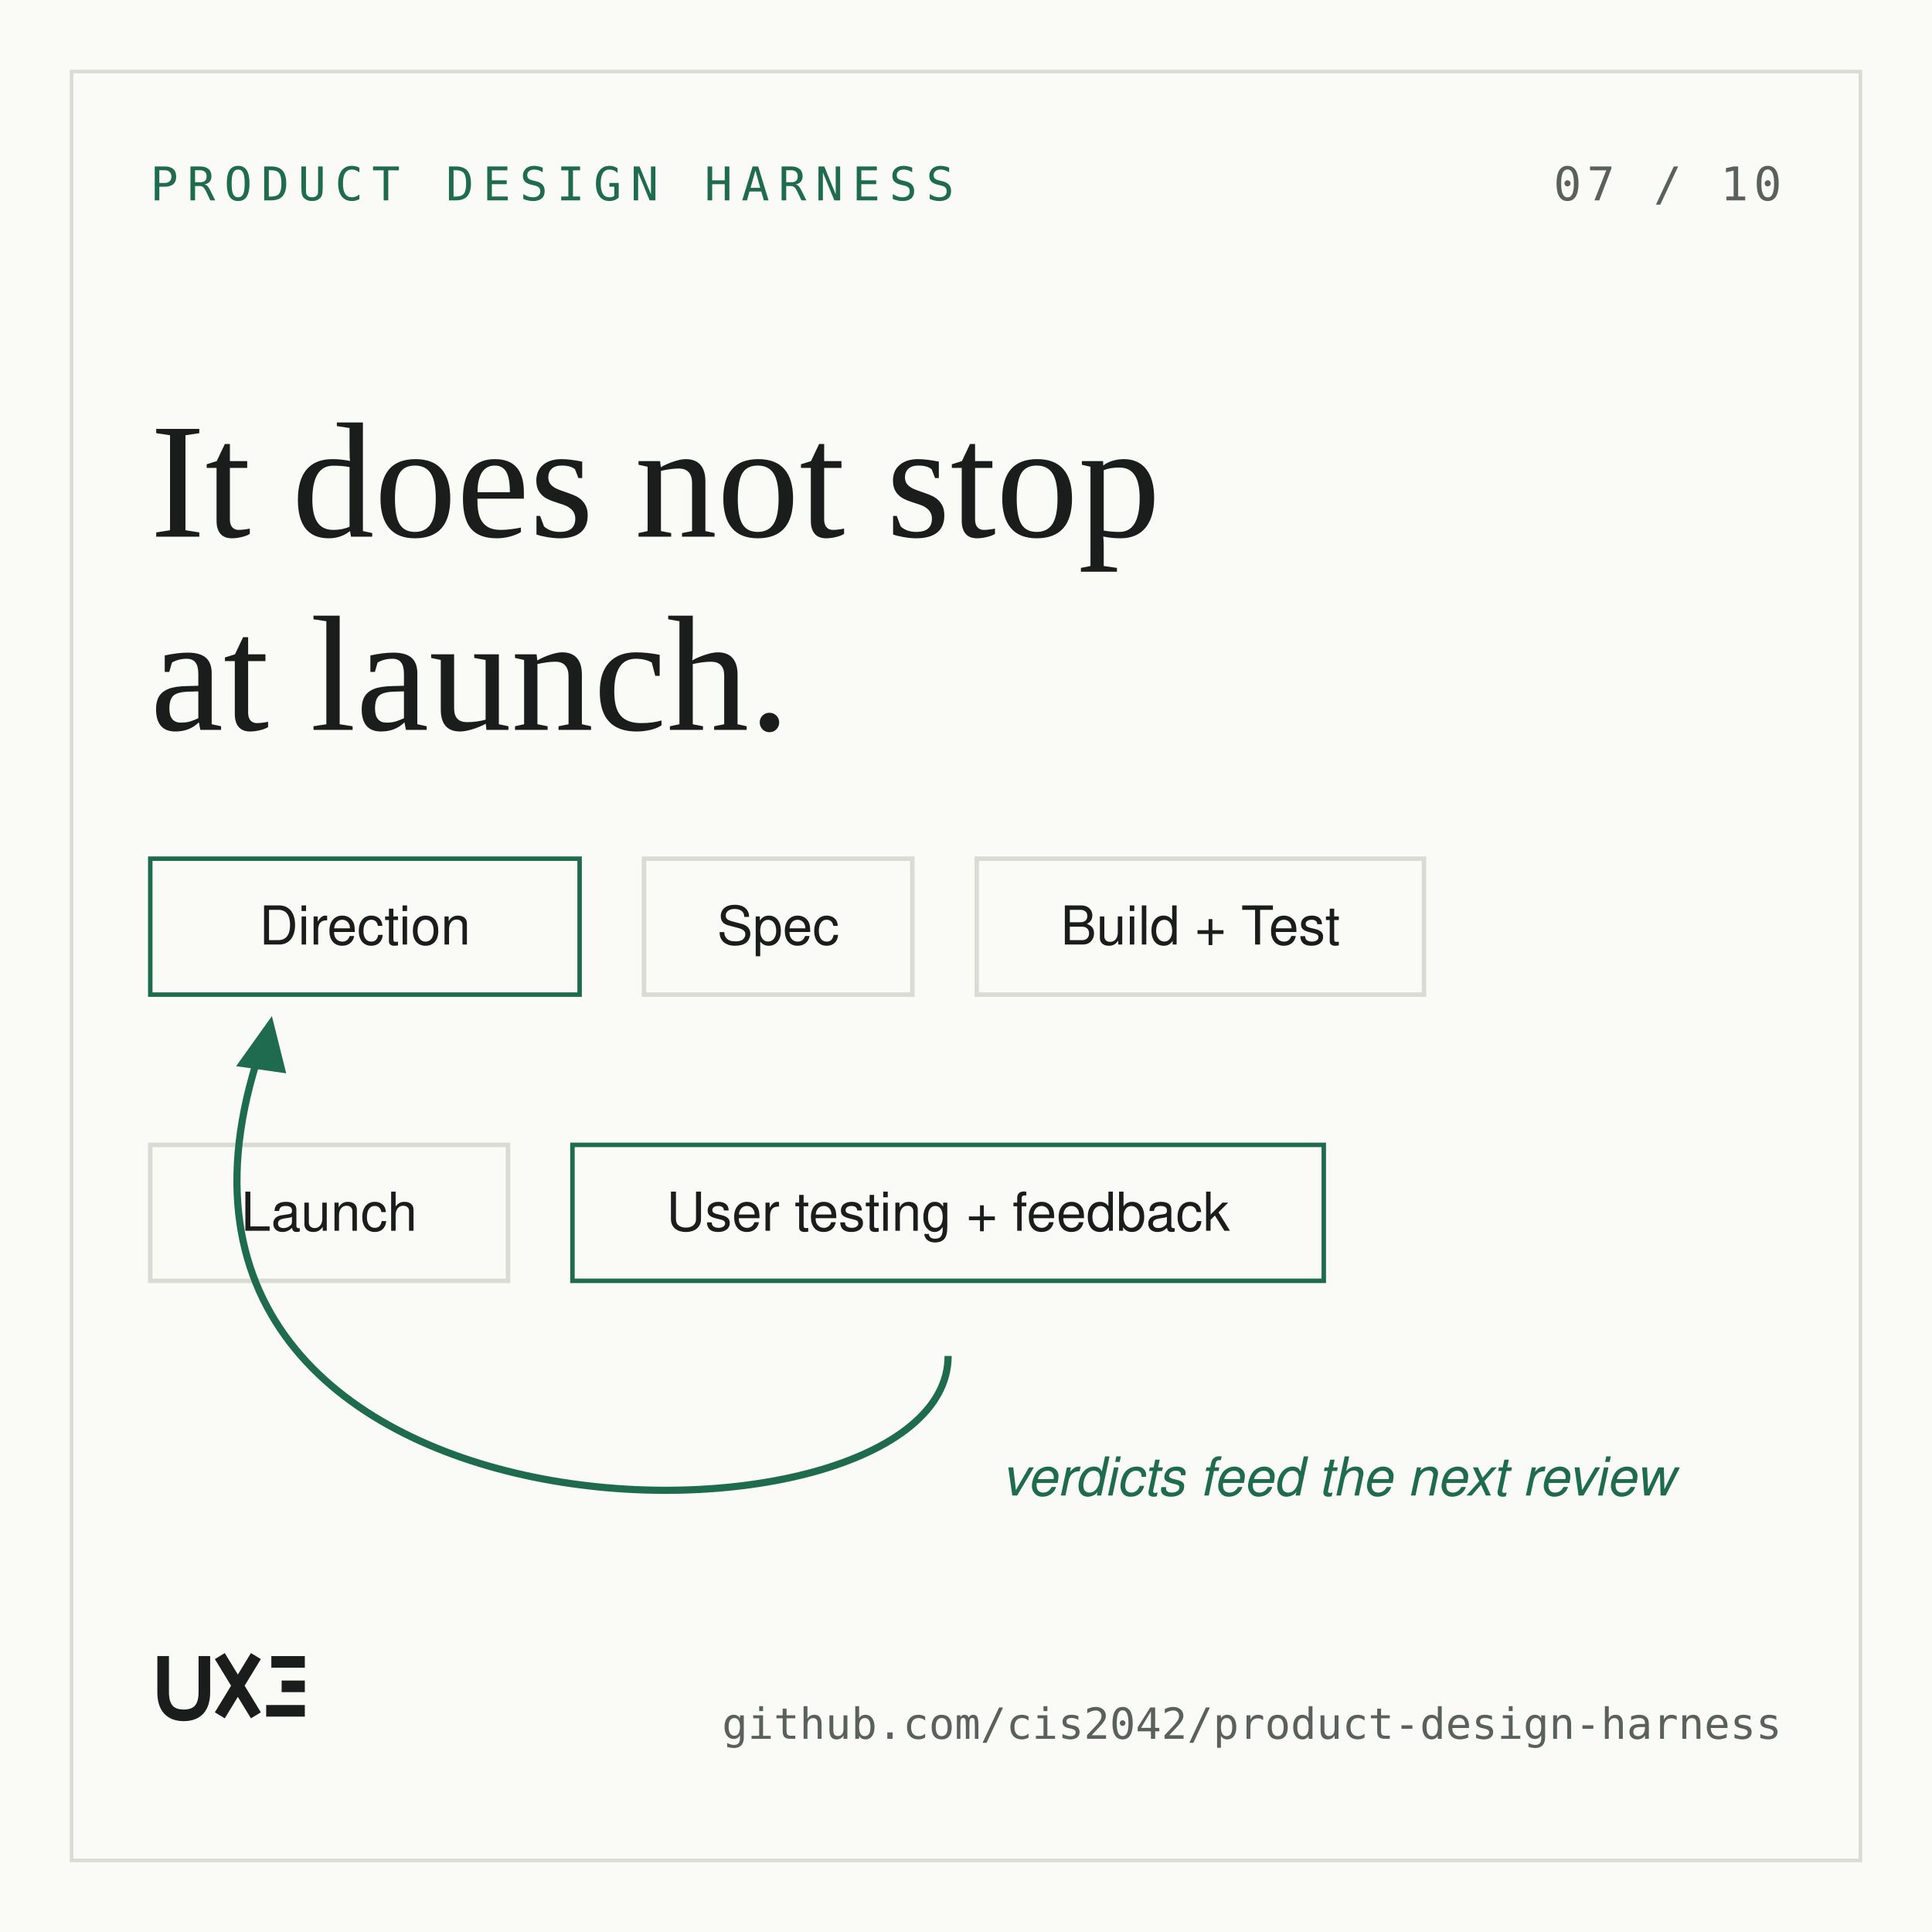
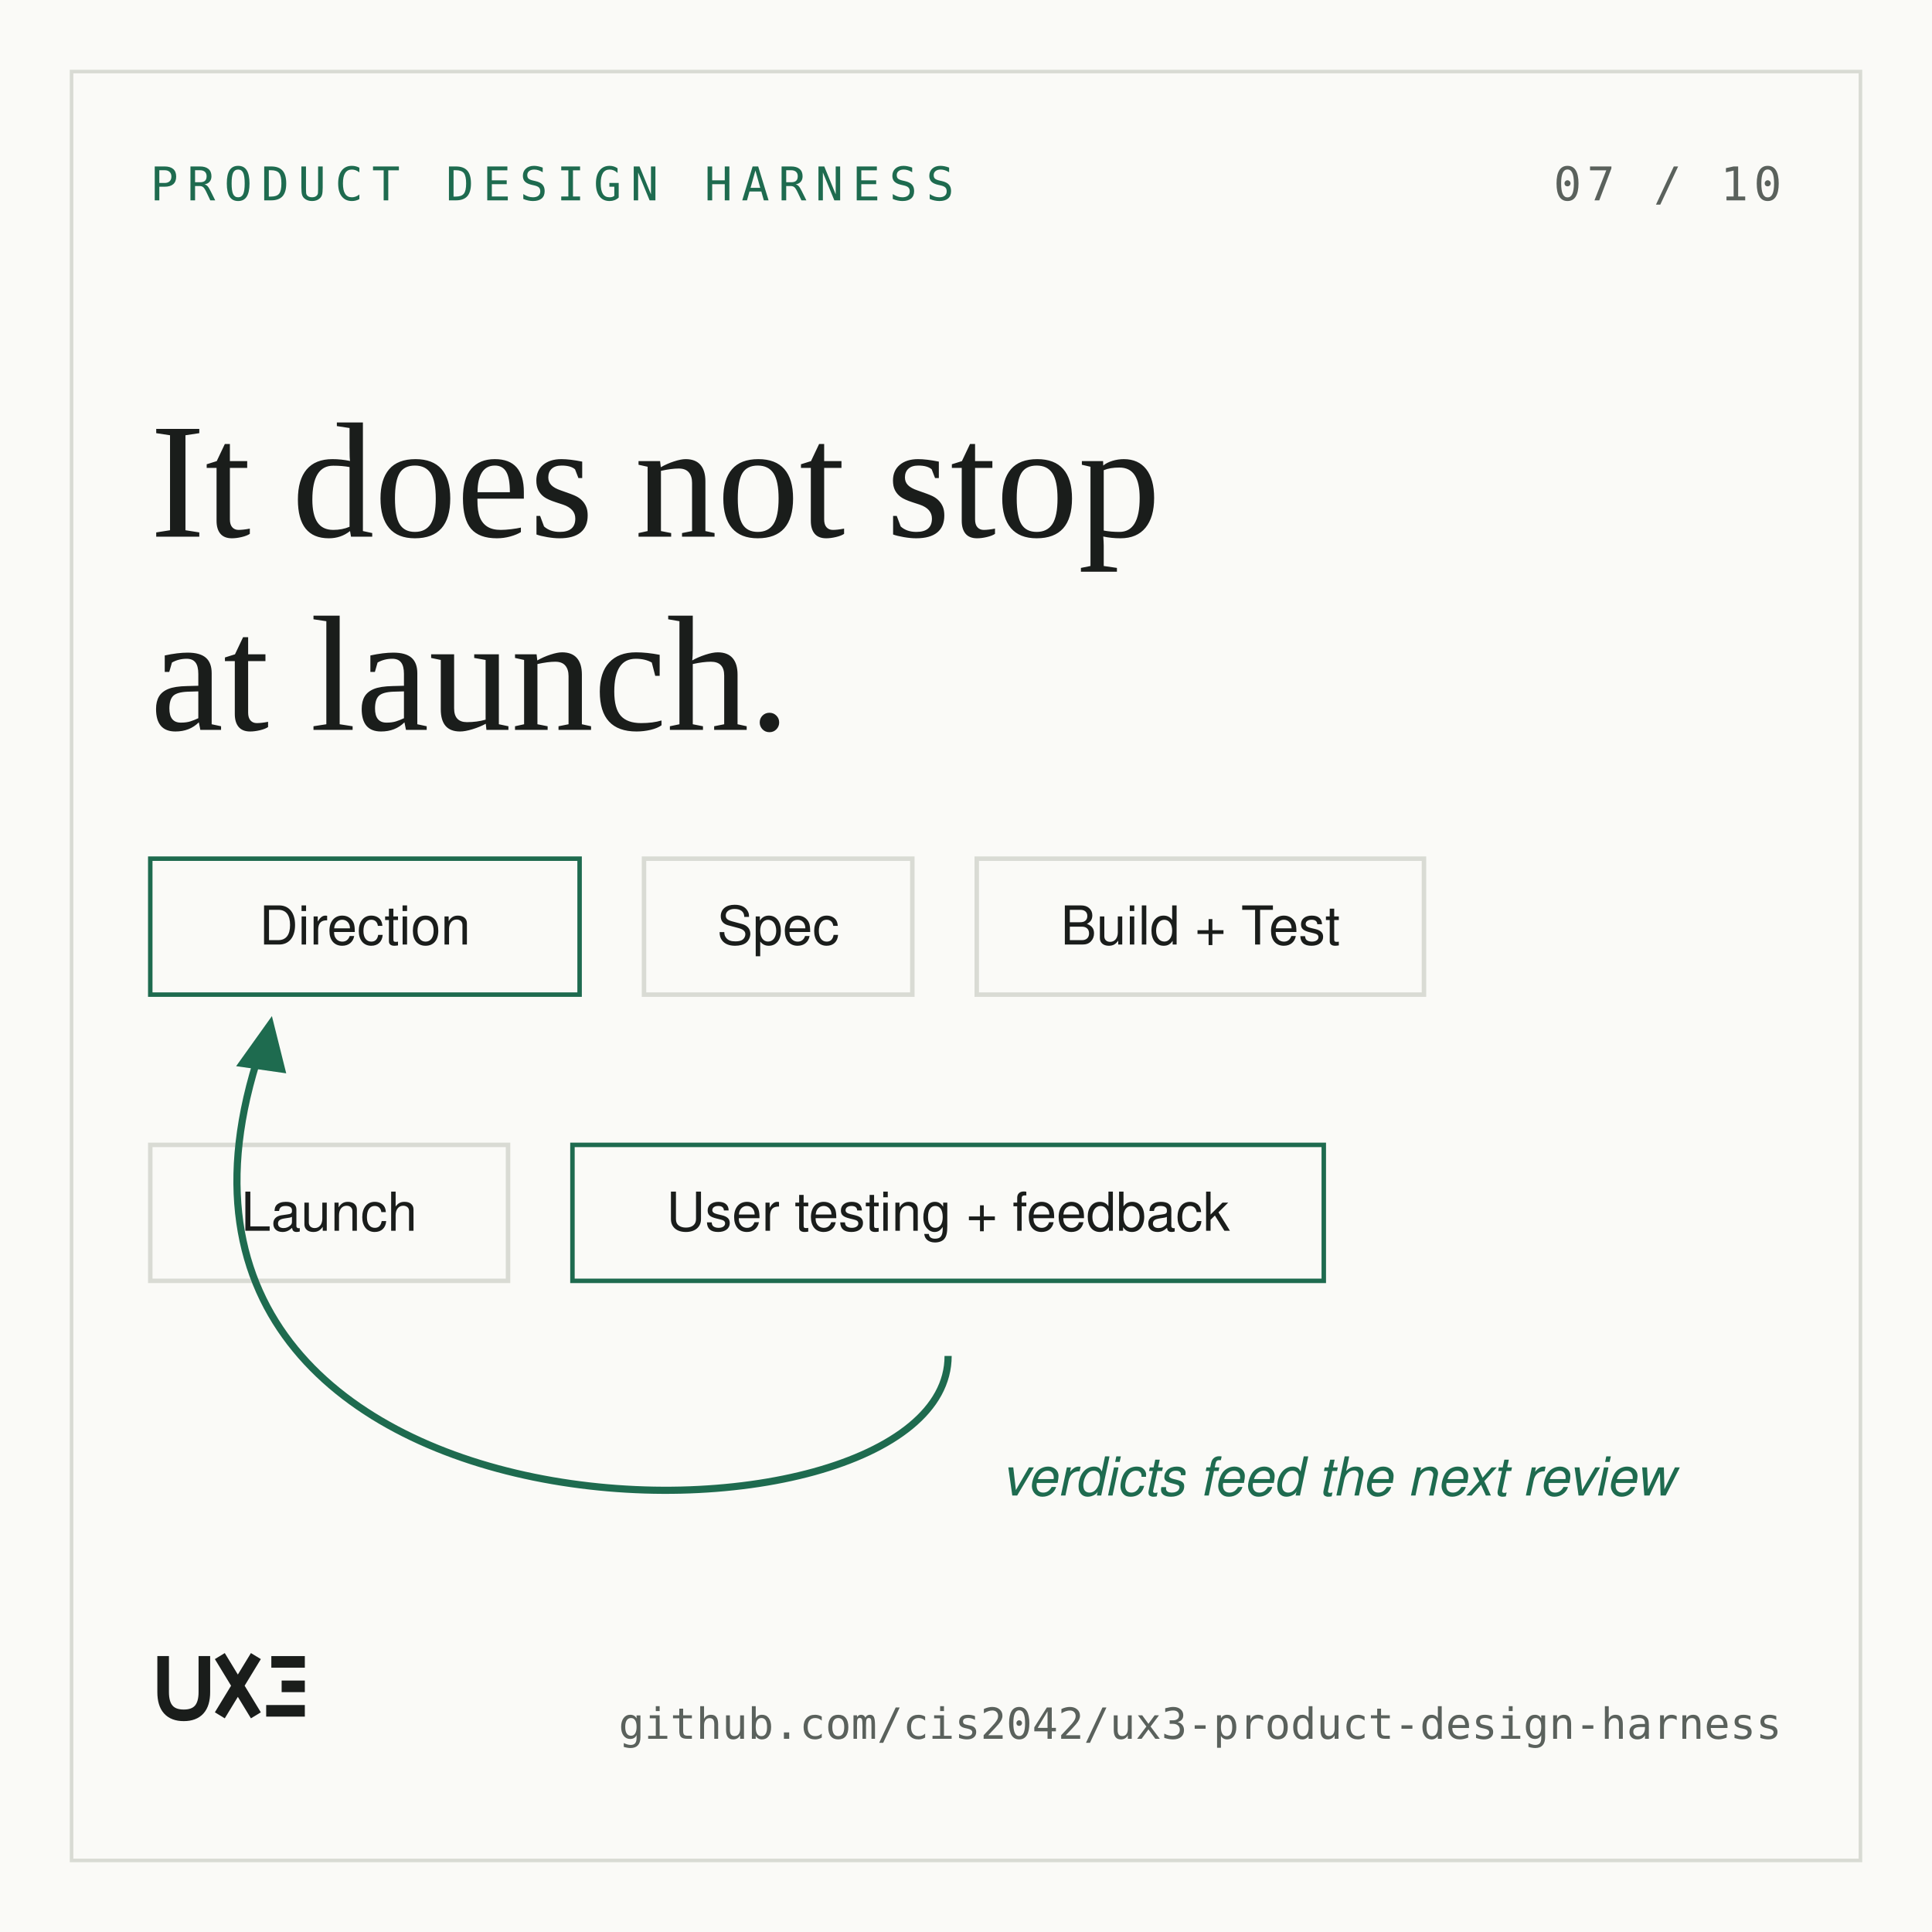
<svg xmlns="http://www.w3.org/2000/svg" width="1080" height="1080" viewBox="0 0 1080 1080">
  <rect width="1080" height="1080" fill="#FAFAF7" />
  <rect x="40" y="40" width="1000" height="1000" fill="none" stroke="#D9DBD4" stroke-width="2" />
  <text x="84" y="112" font-family="&quot;SF Mono&quot;, Menlo, Consolas, monospace" font-size="26" letter-spacing="5" fill="#1E6B4F">PRODUCT DESIGN HARNESS</text>
  <text x="996" y="112" text-anchor="end" font-family="&quot;SF Mono&quot;, Menlo, Consolas, monospace" font-size="26" letter-spacing="3" fill="#5A615C">07 / 10</text>
  <text x="84" y="300" font-family="Georgia, &quot;Times New Roman&quot;, serif" font-size="92" fill="#1A1D1B">It does not stop</text>
  <text x="84" y="408" font-family="Georgia, &quot;Times New Roman&quot;, serif" font-size="92" fill="#1A1D1B">at launch.</text>
  <rect x="84" y="480" width="240" height="76" fill="#FAFAF7" stroke="#1E6B4F" stroke-width="2.5" />
  <text x="204.0" y="528" text-anchor="middle" font-family="-apple-system, &quot;Segoe UI&quot;, Helvetica, Arial, sans-serif" font-size="30" fill="#1A1D1B">Direction</text>
  <rect x="360" y="480" width="150" height="76" fill="#FAFAF7" stroke="#D9DBD4" stroke-width="2.5" />
  <text x="435.0" y="528" text-anchor="middle" font-family="-apple-system, &quot;Segoe UI&quot;, Helvetica, Arial, sans-serif" font-size="30" fill="#1A1D1B">Spec</text>
  <rect x="546" y="480" width="250" height="76" fill="#FAFAF7" stroke="#D9DBD4" stroke-width="2.5" />
  <text x="671.0" y="528" text-anchor="middle" font-family="-apple-system, &quot;Segoe UI&quot;, Helvetica, Arial, sans-serif" font-size="30" fill="#1A1D1B">Build + Test</text>
  <rect x="84" y="640" width="200" height="76" fill="#FAFAF7" stroke="#D9DBD4" stroke-width="2.5" />
  <text x="184.0" y="688" text-anchor="middle" font-family="-apple-system, &quot;Segoe UI&quot;, Helvetica, Arial, sans-serif" font-size="30" fill="#1A1D1B">Launch</text>
  <rect x="320" y="640" width="420" height="76" fill="#FAFAF7" stroke="#1E6B4F" stroke-width="2.5" />
  <text x="530.0" y="688" text-anchor="middle" font-family="-apple-system, &quot;Segoe UI&quot;, Helvetica, Arial, sans-serif" font-size="30" fill="#1A1D1B">User testing + feedback</text>
  <path d="M 530 758 C 530 878, 40 878, 148 580" fill="none" stroke="#1E6B4F" stroke-width="4" />
  <path d="M 132 596 L 152 568 L 160 600 Z" fill="#1E6B4F" />
  <text x="560" y="836" font-family="-apple-system, &quot;Segoe UI&quot;, Helvetica, Arial, sans-serif" font-size="30" font-style="italic" fill="#1E6B4F">verdicts feed the next review</text>
  <g transform="translate(84,920) scale(0.72)">
    <path d="M10 8 V36 Q10 54 26 54 Q42 54 42 36 V8" fill="none" stroke="#1A1D1B" stroke-width="9" />
    <path d="M54 8 L82 54 M82 8 L54 54" fill="none" stroke="#1A1D1B" stroke-width="9" />
    <rect x="94" y="8" width="26" height="9" fill="#1A1D1B" />
    <rect x="102" y="27" width="18" height="9" fill="#1A1D1B" />
    <rect x="90" y="46" width="30" height="9" fill="#1A1D1B" />
  </g>
-   <text x="996" y="972" text-anchor="end" font-family="&quot;SF Mono&quot;, Menlo, Consolas, monospace" font-size="24" fill="#5A615C">github.com/cis2042/product-design-harness</text>
+   <text x="996" y="972" text-anchor="end" font-family="&quot;SF Mono&quot;, Menlo, Consolas, monospace" font-size="24" fill="#5A615C">github.com/cis2042/ux3-product-design-harness</text>
</svg>
